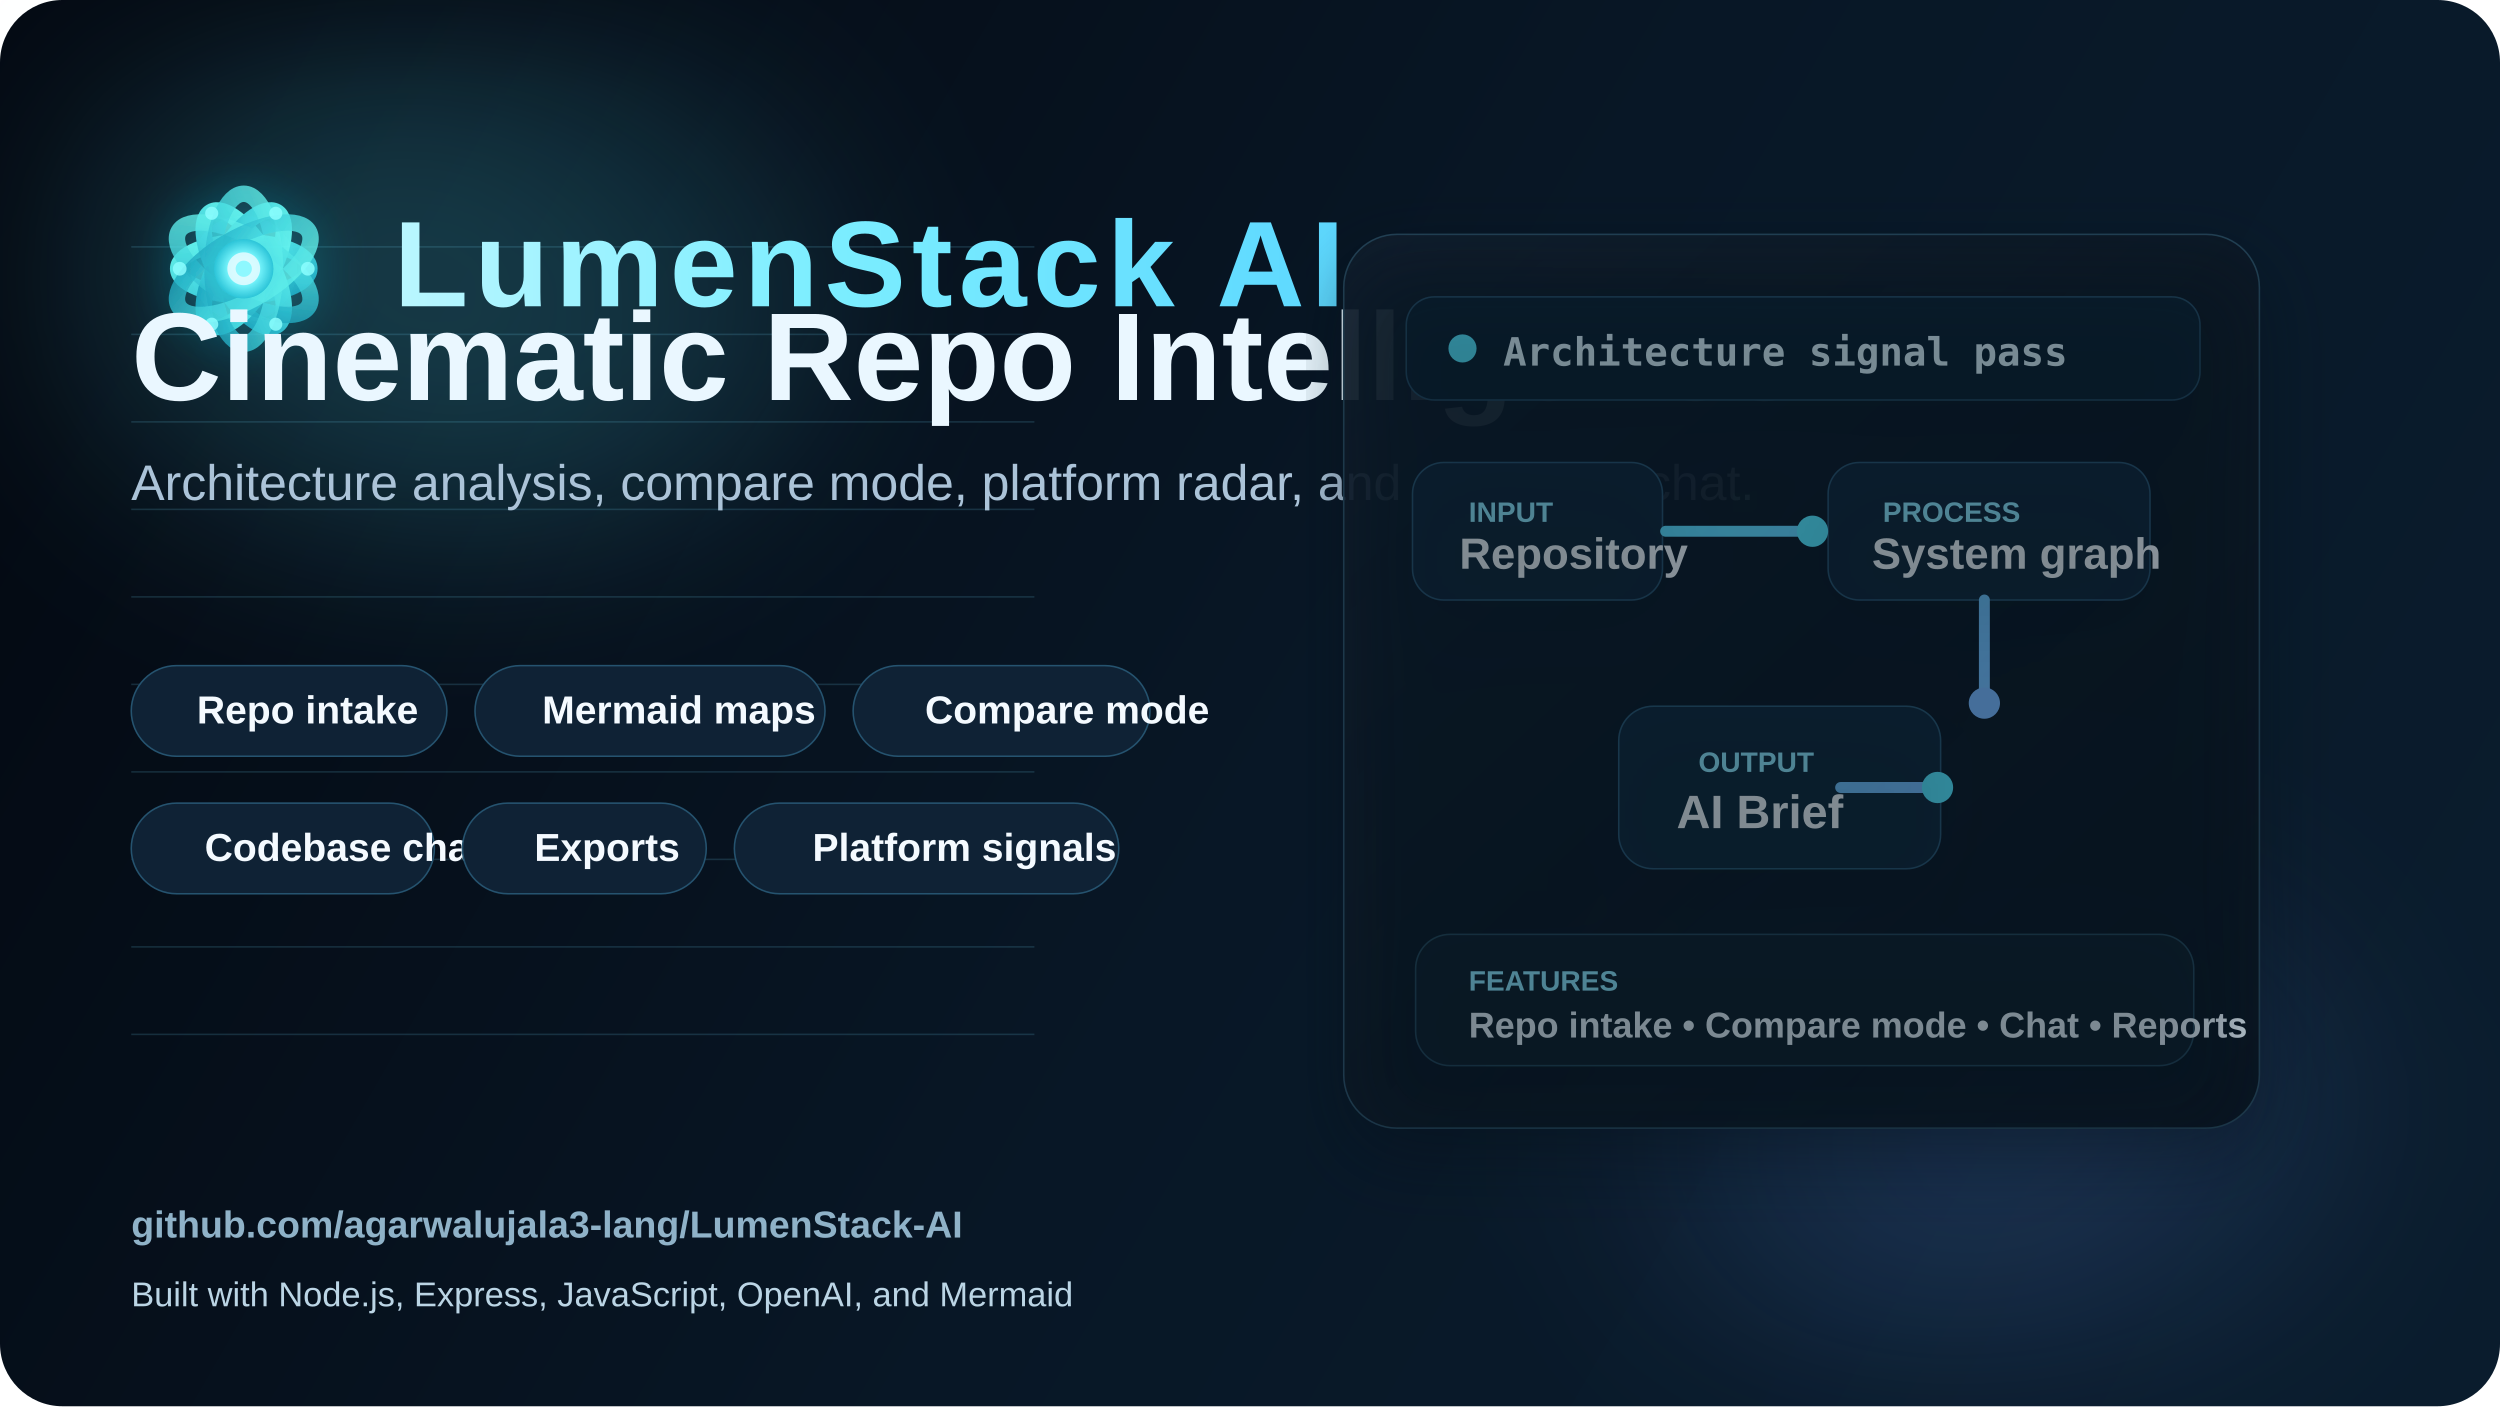
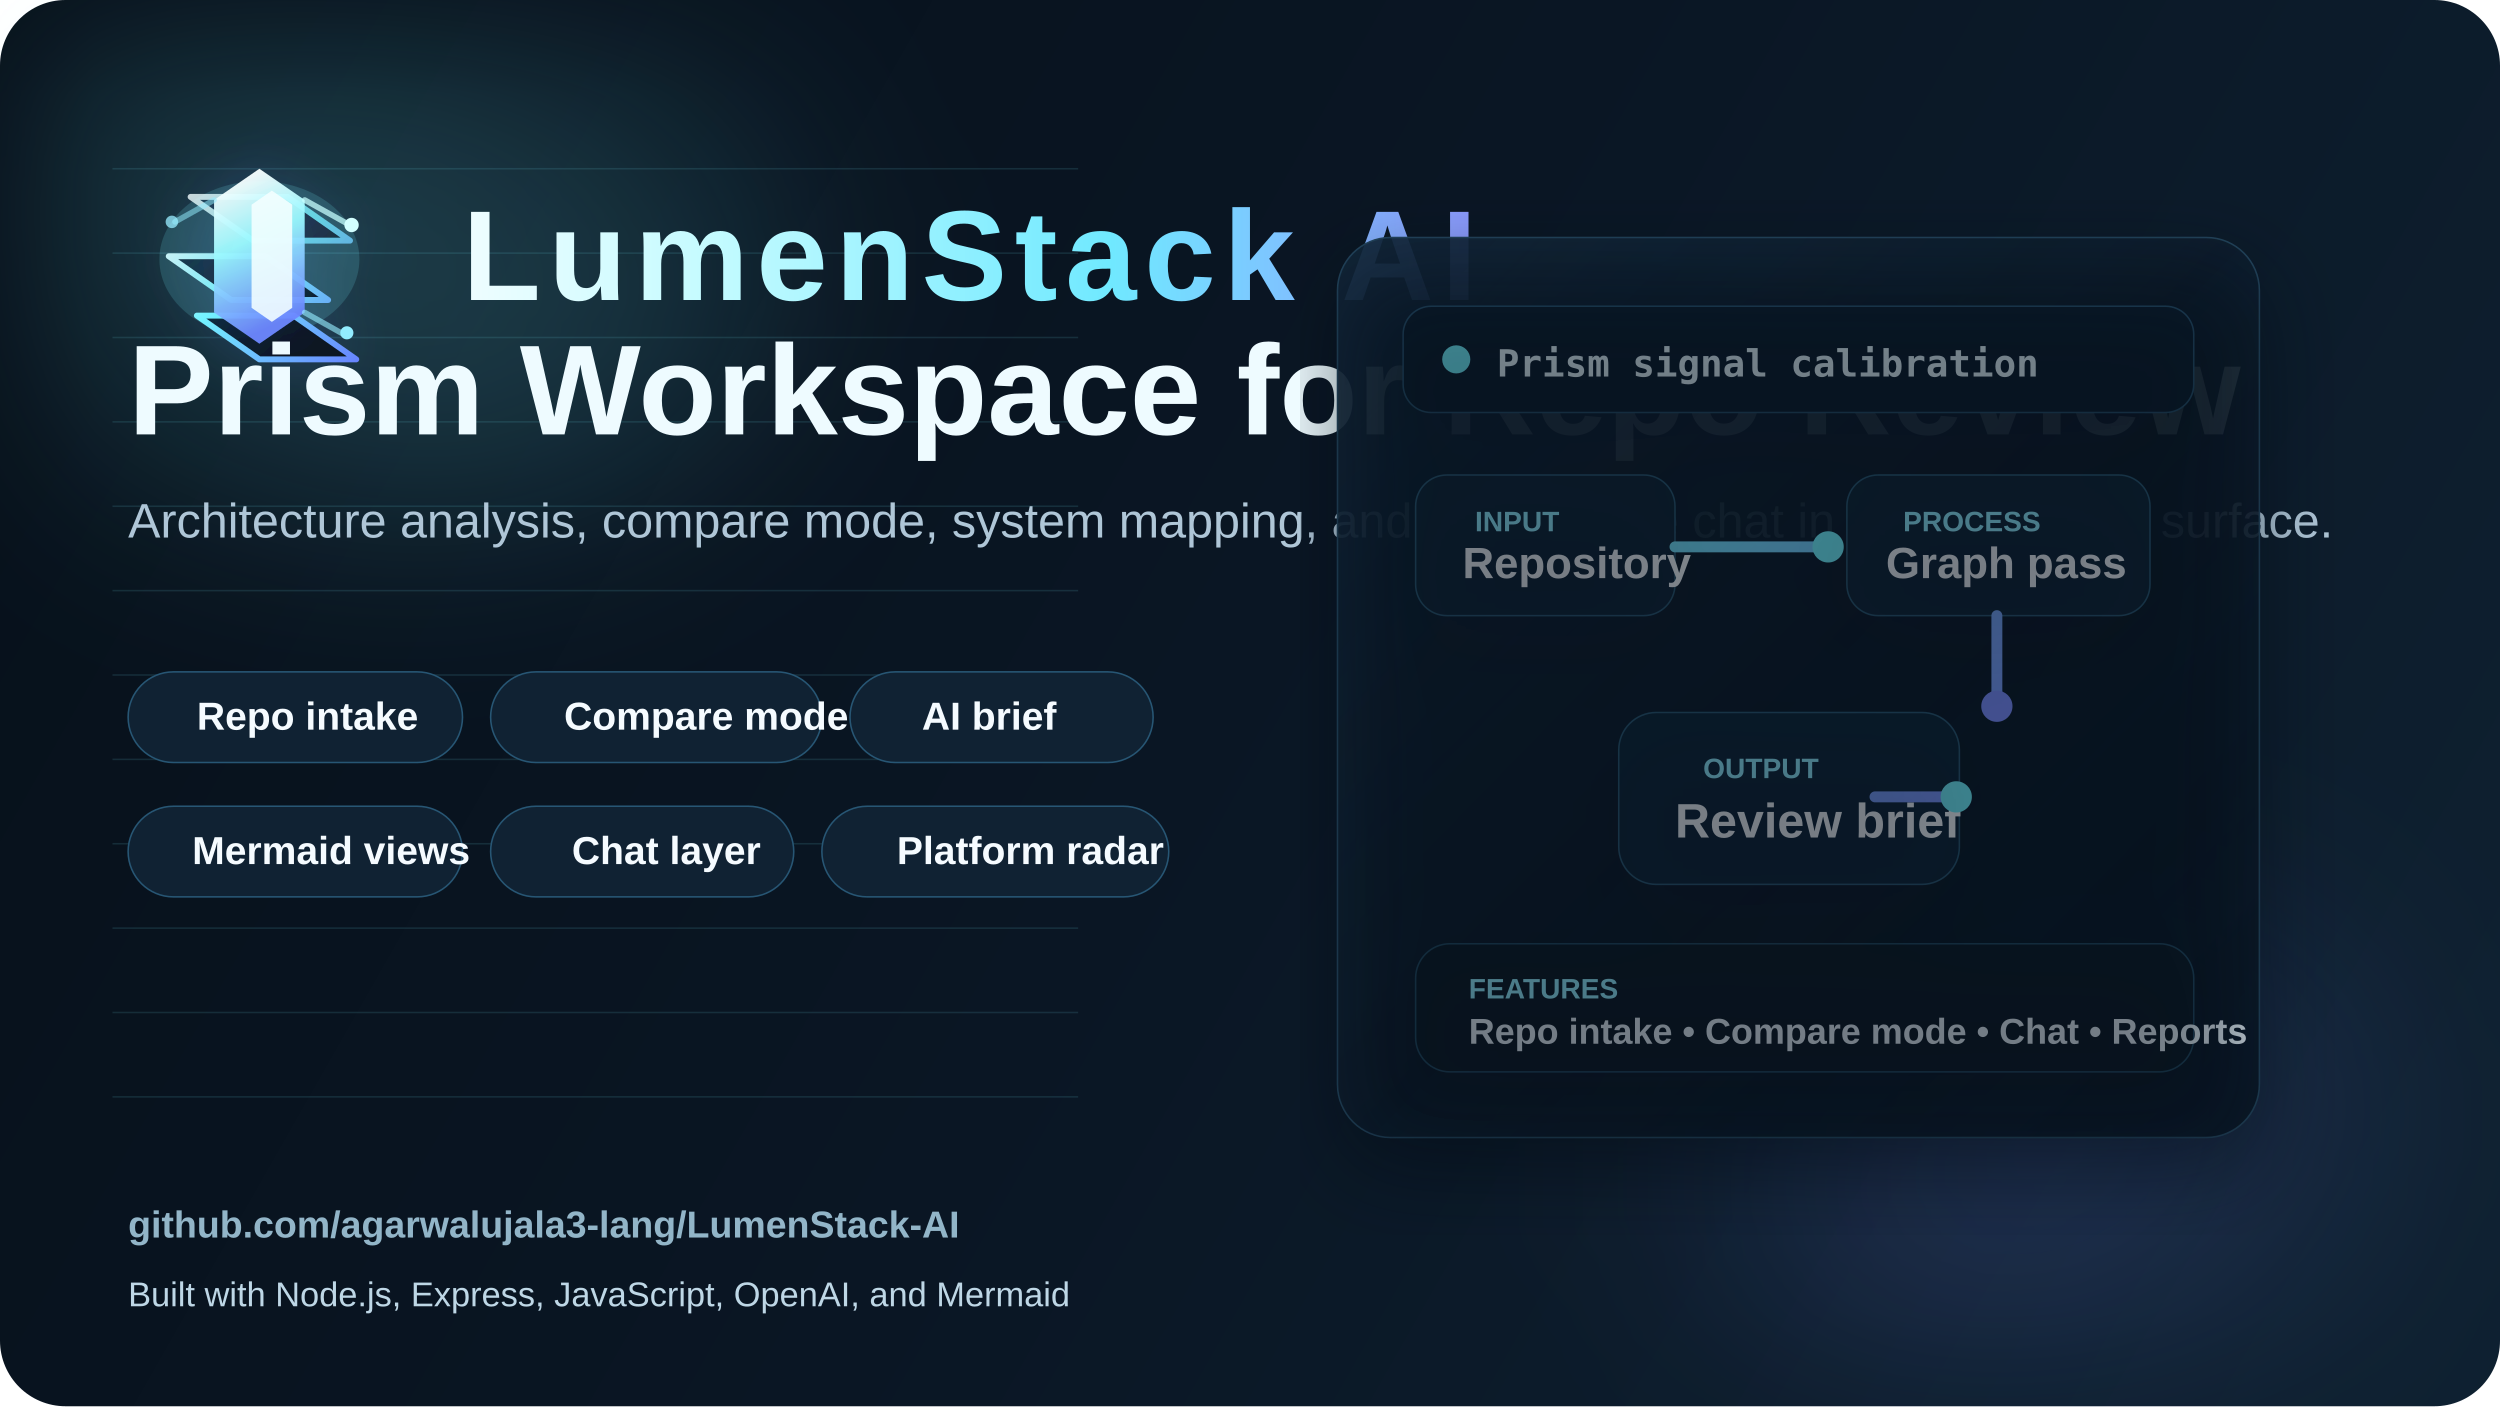
<svg xmlns="http://www.w3.org/2000/svg" width="1600" height="900" viewBox="0 0 1600 900" fill="none">
  <defs>
-     <linearGradient id="thumbBg" x1="132" y1="86" x2="1458" y2="850" gradientUnits="userSpaceOnUse">
-       <stop stop-color="#040A13" />
-       <stop offset="0.52" stop-color="#081726" />
-       <stop offset="1" stop-color="#0A1C2D" />
+     <linearGradient id="thumbBg" x1="126" y1="62" x2="1498" y2="842" gradientUnits="userSpaceOnUse">
+       <stop stop-color="#07111B" />
+       <stop offset="0.48" stop-color="#0A1624" />
+       <stop offset="1" stop-color="#0E2030" />
    </linearGradient>
-     <radialGradient id="thumbGlowA" cx="0" cy="0" r="1" gradientUnits="userSpaceOnUse" gradientTransform="translate(272 182) rotate(31.6) scale(476 342)">
-       <stop stop-color="#56E7FF" stop-opacity="0.24" />
-       <stop offset="1" stop-color="#56E7FF" stop-opacity="0" />
+     <radialGradient id="thumbGlowA" cx="0" cy="0" r="1" gradientUnits="userSpaceOnUse" gradientTransform="translate(238 160) rotate(27.8) scale(522 306)">
+       <stop stop-color="#72EEFF" stop-opacity="0.22" />
+       <stop offset="1" stop-color="#72EEFF" stop-opacity="0" />
    </radialGradient>
-     <radialGradient id="thumbGlowB" cx="0" cy="0" r="1" gradientUnits="userSpaceOnUse" gradientTransform="translate(1290 712) rotate(144.7) scale(428 266)">
-       <stop stop-color="#6C9EFF" stop-opacity="0.2" />
-       <stop offset="1" stop-color="#6C9EFF" stop-opacity="0" />
+     <radialGradient id="thumbGlowB" cx="0" cy="0" r="1" gradientUnits="userSpaceOnUse" gradientTransform="translate(1312 734) rotate(142) scale(388 242)">
+       <stop stop-color="#7D8FFF" stop-opacity="0.18" />
+       <stop offset="1" stop-color="#7D8FFF" stop-opacity="0" />
    </radialGradient>
-     <linearGradient id="thumbCard" x1="870" y1="154" x2="1430" y2="760" gradientUnits="userSpaceOnUse">
-       <stop stop-color="#101E2D" stop-opacity="0.92" />
-       <stop offset="1" stop-color="#08131E" stop-opacity="0.88" />
+     <linearGradient id="thumbPanel" x1="854" y1="136" x2="1454" y2="760" gradientUnits="userSpaceOnUse">
+       <stop stop-color="#102132" stop-opacity="0.9" />
+       <stop offset="1" stop-color="#0A1826" stop-opacity="0.86" />
    </linearGradient>
-     <linearGradient id="thumbAccent" x1="1036" y1="310" x2="1260" y2="520" gradientUnits="userSpaceOnUse">
-       <stop stop-color="#57E3FF" />
-       <stop offset="1" stop-color="#7AB8FF" />
+     <linearGradient id="thumbGlass" x1="900" y1="196" x2="1412" y2="696" gradientUnits="userSpaceOnUse">
+       <stop stop-color="#163851" stop-opacity="0.56" />
+       <stop offset="1" stop-color="#0A1624" stop-opacity="0.1" />
    </linearGradient>
-     <linearGradient id="thumbTextAccent" x1="0%" y1="0%" x2="100%" y2="0%">
-       <stop offset="0%" stop-color="#B9F6FF" />
-       <stop offset="45%" stop-color="#7CEEFF" />
-       <stop offset="100%" stop-color="#5DD8FF" />
+     <linearGradient id="thumbEdge" x1="44" y1="38" x2="148" y2="148" gradientUnits="userSpaceOnUse">
+       <stop offset="0" stop-color="#F4FFFF" />
+       <stop offset="0.42" stop-color="#73F2FF" />
+       <stop offset="1" stop-color="#6784FF" />
    </linearGradient>
-     <radialGradient id="thumbCoreGlow" cx="50%" cy="50%" r="50%">
-       <stop offset="0%" stop-color="#E8FFFF" />
-       <stop offset="48%" stop-color="#7EF9FF" />
-       <stop offset="100%" stop-color="#2BC4D8" />
-     </radialGradient>
-     <linearGradient id="thumbLoopGlow" x1="0%" y1="0%" x2="100%" y2="100%">
-       <stop offset="0%" stop-color="#6BFFF7" />
-       <stop offset="55%" stop-color="#45DEE7" />
-       <stop offset="100%" stop-color="#1AA7C2" />
+     <linearGradient id="thumbMarkGlass" x1="52" y1="42" x2="126" y2="126" gradientUnits="userSpaceOnUse">
+       <stop offset="0" stop-color="#18384D" stop-opacity="0.84" />
+       <stop offset="0.56" stop-color="#102637" stop-opacity="0.92" />
+       <stop offset="1" stop-color="#081521" stop-opacity="0.98" />
    </linearGradient>
-     <filter id="thumbBlur" x="-200" y="-200" width="2000" height="1300" filterUnits="userSpaceOnUse" color-interpolation-filters="sRGB">
-       <feGaussianBlur stdDeviation="60" />
+     <linearGradient id="thumbCore" x1="66" y1="34" x2="106" y2="120" gradientUnits="userSpaceOnUse">
+       <stop offset="0" stop-color="#FCFFFF" />
+       <stop offset="0.42" stop-color="#9AF9FF" />
+       <stop offset="1" stop-color="#6C87FF" />
+     </linearGradient>
+     <linearGradient id="thumbText" x1="0%" y1="0%" x2="100%" y2="0%">
+       <stop offset="0%" stop-color="#EDFDFF" />
+       <stop offset="0.24" stop-color="#C4FBFF" />
+       <stop offset="0.64" stop-color="#70E9FF" />
+       <stop offset="1" stop-color="#8C9CFF" />
+     </linearGradient>
+     <linearGradient id="thumbAccent" x1="1034" y1="320" x2="1254" y2="540" gradientUnits="userSpaceOnUse">
+       <stop stop-color="#73F2FF" />
+       <stop offset="1" stop-color="#7D8FFF" />
+     </linearGradient>
+     <filter id="thumbBlur" x="-240" y="-240" width="2100" height="1380" filterUnits="userSpaceOnUse" color-interpolation-filters="sRGB">
+       <feGaussianBlur stdDeviation="64" />
    </filter>
-     <filter id="thumbCardShadow" x="836" y="126" width="654" height="656" filterUnits="userSpaceOnUse" color-interpolation-filters="sRGB">
-       <feOffset dy="18" />
-       <feGaussianBlur stdDeviation="24" />
-       <feColorMatrix type="matrix" values="0 0 0 0 0.012 0 0 0 0 0.063 0 0 0 0 0.102 0 0 0 0.48 0" />
+     <filter id="thumbCardShadow" x="832" y="128" width="662" height="662" filterUnits="userSpaceOnUse" color-interpolation-filters="sRGB">
+       <feOffset dy="20" />
+       <feGaussianBlur stdDeviation="28" />
+       <feColorMatrix type="matrix" values="0 0 0 0 0.004 0 0 0 0 0.031 0 0 0 0 0.067 0 0 0 0.52 0" />
      <feBlend in2="SourceGraphic" result="shape" />
    </filter>
    <filter id="thumbLogoGlow" x="-80%" y="-80%" width="260%" height="260%">
-       <feDropShadow dx="0" dy="0" stdDeviation="7" flood-color="#65F7FF" flood-opacity="0.58" />
-       <feDropShadow dx="0" dy="0" stdDeviation="16" flood-color="#1AB8D5" flood-opacity="0.34" />
+       <feDropShadow dx="0" dy="0" stdDeviation="8" flood-color="#73F2FF" flood-opacity="0.46" />
+       <feDropShadow dx="0" dy="0" stdDeviation="18" flood-color="#6887FF" flood-opacity="0.18" />
    </filter>
  </defs>
-   <rect width="1600" height="900" rx="40" fill="url(#thumbBg)" />
+   <rect width="1600" height="900" rx="42" fill="url(#thumbBg)" />
  <g filter="url(#thumbBlur)">
-     <ellipse cx="286" cy="184" rx="260" ry="168" fill="url(#thumbGlowA)" />
-     <ellipse cx="1272" cy="720" rx="242" ry="158" fill="url(#thumbGlowB)" />
+     <ellipse cx="242" cy="158" rx="282" ry="186" fill="url(#thumbGlowA)" />
+     <ellipse cx="1308" cy="734" rx="254" ry="172" fill="url(#thumbGlowB)" />
  </g>
-   <g opacity="0.16">
-     <path d="M84 158H662" stroke="#72DBFF" />
-     <path d="M84 214H662" stroke="#72DBFF" />
-     <path d="M84 270H662" stroke="#72DBFF" />
-     <path d="M84 326H662" stroke="#72DBFF" />
-     <path d="M84 382H662" stroke="#72DBFF" />
-     <path d="M84 438H662" stroke="#72DBFF" />
-     <path d="M84 494H662" stroke="#72DBFF" />
-     <path d="M84 550H662" stroke="#72DBFF" />
-     <path d="M84 606H662" stroke="#72DBFF" />
-     <path d="M84 662H662" stroke="#72DBFF" />
+   <g opacity="0.12">
+     <path d="M72 108H690" stroke="#74EFFF" />
+     <path d="M72 162H690" stroke="#74EFFF" />
+     <path d="M72 216H690" stroke="#74EFFF" />
+     <path d="M72 270H690" stroke="#74EFFF" />
+     <path d="M72 324H690" stroke="#74EFFF" />
+     <path d="M72 378H690" stroke="#74EFFF" />
+     <path d="M72 432H690" stroke="#74EFFF" />
+     <path d="M72 486H690" stroke="#74EFFF" />
+     <path d="M72 540H690" stroke="#74EFFF" />
+     <path d="M72 594H690" stroke="#74EFFF" />
+     <path d="M72 648H690" stroke="#74EFFF" />
+     <path d="M72 702H690" stroke="#74EFFF" />
  </g>
-   <g transform="translate(84 86)">
+   <g transform="translate(82 82)">
    <g filter="url(#thumbLogoGlow)">
-       <circle cx="72" cy="86" r="34" fill="#5DF4FF" opacity="0.14" />
-       <g fill="none" stroke="url(#thumbLoopGlow)" stroke-linecap="round" stroke-width="10.5" opacity="0.92">
-         <ellipse cx="72" cy="86" rx="42" ry="17" transform="rotate(0 72 86)" />
-         <ellipse cx="72" cy="86" rx="42" ry="17" transform="rotate(60 72 86)" />
-         <ellipse cx="72" cy="86" rx="42" ry="17" transform="rotate(120 72 86)" />
-         <ellipse cx="72" cy="86" rx="48" ry="20" transform="rotate(30 72 86)" opacity="0.82" />
-         <ellipse cx="72" cy="86" rx="48" ry="20" transform="rotate(90 72 86)" opacity="0.82" />
-         <ellipse cx="72" cy="86" rx="48" ry="20" transform="rotate(150 72 86)" opacity="0.82" />
-       </g>
-       <g fill="#8DFFFF" opacity="0.82">
-         <circle cx="113" cy="86" r="4.4" />
-         <circle cx="92.5" cy="121.5" r="4.2" />
-         <circle cx="51.5" cy="121.5" r="4.2" />
-         <circle cx="31" cy="86" r="4.4" />
-         <circle cx="51.5" cy="50.5" r="4.2" />
-         <circle cx="92.5" cy="50.5" r="4.2" />
-       </g>
-       <circle cx="72" cy="86" r="19" fill="url(#thumbCoreGlow)" />
-       <circle cx="72" cy="86" r="10.5" fill="#DFFBFF" opacity="0.9" />
-       <circle cx="72" cy="86" r="5.2" fill="#8EF8FF" />
+       <ellipse cx="84" cy="84" rx="64" ry="50" fill="#74EFFF" opacity="0.16" />
+       <path d="M40 44H102L142 72H80Z" fill="url(#thumbMarkGlass)" stroke="url(#thumbEdge)" stroke-width="3.8" stroke-linejoin="round" opacity="0.8" />
+       <path d="M26 82H88L128 110H66Z" fill="url(#thumbMarkGlass)" stroke="url(#thumbEdge)" stroke-width="3.8" stroke-linejoin="round" opacity="0.94" />
+       <path d="M44 120H106L146 148H84Z" fill="url(#thumbMarkGlass)" stroke="url(#thumbEdge)" stroke-width="3.8" stroke-linejoin="round" />
+       <path d="M84 26L113 46V118L84 138L55 118V46Z" fill="url(#thumbCore)" opacity="0.95" />
+       <path d="M92 40L105 49V115L92 124L79 115V49Z" fill="#F4FFFF" opacity="0.88" />
+       <path d="M113 46L140 61" stroke="#C6FFFF" stroke-width="3.6" stroke-linecap="round" opacity="0.74" />
+       <path d="M113 118L138 132" stroke="#95ECFF" stroke-width="3.6" stroke-linecap="round" opacity="0.62" />
+       <path d="M55 46L30 60" stroke="#91EBFF" stroke-width="3.6" stroke-linecap="round" opacity="0.52" />
+       <circle cx="143" cy="62" r="4.6" fill="#D3FFFF" />
+       <circle cx="140" cy="131" r="4.2" fill="#92ECFF" />
+       <circle cx="28" cy="60" r="4" fill="#98EDFF" opacity="0.76" />
    </g>
-     <text x="168" y="110" fill="url(#thumbTextAccent)" font-family="Bahnschrift, 'Segoe UI', Arial, sans-serif" font-size="78" font-weight="600" letter-spacing="4">LumenStack AI</text>
+     <text x="214" y="110" fill="url(#thumbText)" font-family="Bahnschrift, 'Segoe UI', Arial, sans-serif" font-size="82" font-weight="600" letter-spacing="5">LumenStack AI</text>
+     <path d="M214 144H822" stroke="url(#thumbText)" stroke-opacity="0.28" stroke-width="3" stroke-linecap="round" />
  </g>
-   <text x="84" y="256" fill="#EAF7FF" font-family="Segoe UI, Arial, sans-serif" font-size="80" font-weight="800">Cinematic Repo Intelligence</text>
-   <text x="84" y="320" fill="#ABC3D8" font-family="Segoe UI, Arial, sans-serif" font-size="32" font-weight="500">Architecture analysis, compare mode, platform radar, and codebase chat.</text>
+   <text x="82" y="278" fill="#EEFBFF" font-family="Segoe UI, Arial, sans-serif" font-size="82" font-weight="800">Prism Workspace for Repo Review</text>
+   <text x="82" y="344" fill="#AFC6D7" font-family="Segoe UI, Arial, sans-serif" font-size="31" font-weight="500">Architecture analysis, compare mode, system mapping, and code-aware chat in one cinematic surface.</text>
  <g>
-     <rect x="84" y="426" width="202" height="58" rx="29" fill="#0F2235" stroke="#25536F" />
-     <text x="126" y="463" fill="#F4FAFF" font-family="Segoe UI, Arial, sans-serif" font-size="25" font-weight="700">Repo intake</text>
-     <rect x="304" y="426" width="224" height="58" rx="29" fill="#0F2235" stroke="#25536F" />
-     <text x="347" y="463" fill="#F4FAFF" font-family="Segoe UI, Arial, sans-serif" font-size="25" font-weight="700">Mermaid maps</text>
-     <rect x="546" y="426" width="190" height="58" rx="29" fill="#0F2235" stroke="#25536F" />
-     <text x="592" y="463" fill="#F4FAFF" font-family="Segoe UI, Arial, sans-serif" font-size="25" font-weight="700">Compare mode</text>
+     <rect x="82" y="430" width="214" height="58" rx="29" fill="#102233" stroke="#275674" />
+     <text x="126" y="467" fill="#F5FBFF" font-family="Segoe UI, Arial, sans-serif" font-size="25" font-weight="700">Repo intake</text>
+     <rect x="314" y="430" width="212" height="58" rx="29" fill="#102233" stroke="#275674" />
+     <text x="361" y="467" fill="#F5FBFF" font-family="Segoe UI, Arial, sans-serif" font-size="25" font-weight="700">Compare mode</text>
+     <rect x="544" y="430" width="194" height="58" rx="29" fill="#102233" stroke="#275674" />
+     <text x="590" y="467" fill="#F5FBFF" font-family="Segoe UI, Arial, sans-serif" font-size="25" font-weight="700">AI brief</text>
  </g>
  <g>
-     <rect x="84" y="514" width="194" height="58" rx="29" fill="#0F2235" stroke="#25536F" />
-     <text x="131" y="551" fill="#F4FAFF" font-family="Segoe UI, Arial, sans-serif" font-size="25" font-weight="700">Codebase chat</text>
-     <rect x="296" y="514" width="156" height="58" rx="29" fill="#0F2235" stroke="#25536F" />
-     <text x="342" y="551" fill="#F4FAFF" font-family="Segoe UI, Arial, sans-serif" font-size="25" font-weight="700">Exports</text>
-     <rect x="470" y="514" width="246" height="58" rx="29" fill="#0F2235" stroke="#25536F" />
-     <text x="520" y="551" fill="#F4FAFF" font-family="Segoe UI, Arial, sans-serif" font-size="25" font-weight="700">Platform signals</text>
+     <rect x="82" y="516" width="214" height="58" rx="29" fill="#102233" stroke="#275674" />
+     <text x="123" y="553" fill="#F5FBFF" font-family="Segoe UI, Arial, sans-serif" font-size="25" font-weight="700">Mermaid views</text>
+     <rect x="314" y="516" width="194" height="58" rx="29" fill="#102233" stroke="#275674" />
+     <text x="366" y="553" fill="#F5FBFF" font-family="Segoe UI, Arial, sans-serif" font-size="25" font-weight="700">Chat layer</text>
+     <rect x="526" y="516" width="222" height="58" rx="29" fill="#102233" stroke="#275674" />
+     <text x="574" y="553" fill="#F5FBFF" font-family="Segoe UI, Arial, sans-serif" font-size="25" font-weight="700">Platform radar</text>
  </g>
-   <text x="84" y="792" fill="#8FB2C8" font-family="Segoe UI, Arial, sans-serif" font-size="24" font-weight="600">github.com/agarwalujala3-lang/LumenStack-AI</text>
-   <text x="84" y="836" fill="#BBD5E5" font-family="Segoe UI, Arial, sans-serif" font-size="22" font-weight="500">Built with Node.js, Express, JavaScript, OpenAI, and Mermaid</text>
+   <text x="82" y="792" fill="#92B5C8" font-family="Segoe UI, Arial, sans-serif" font-size="24" font-weight="600">github.com/agarwalujala3-lang/LumenStack-AI</text>
+   <text x="82" y="836" fill="#BED7E6" font-family="Segoe UI, Arial, sans-serif" font-size="22" font-weight="500">Built with Node.js, Express, JavaScript, OpenAI, and Mermaid</text>
  <g filter="url(#thumbCardShadow)">
-     <rect x="860" y="150" width="586" height="572" rx="34" fill="url(#thumbCard)" stroke="#244357" />
-     <rect x="900" y="190" width="508" height="66" rx="18" fill="#0C2132" stroke="#234861" />
-     <circle cx="936" cy="223" r="9" fill="#56E7FF" />
-     <text x="962" y="234" fill="#DFF5FF" font-family="Consolas, monospace" font-size="25" font-weight="700">Architecture signal pass</text>
-     <rect x="904" y="296" width="160" height="88" rx="20" fill="#11263A" stroke="#29536F" />
-     <text x="940" y="334" fill="#91E9FF" font-family="Segoe UI, Arial, sans-serif" font-size="18" font-weight="700">INPUT</text>
-     <text x="934" y="364" fill="#F4FAFF" font-family="Segoe UI, Arial, sans-serif" font-size="28" font-weight="700">Repository</text>
-     <rect x="1170" y="296" width="206" height="88" rx="20" fill="#11263A" stroke="#29536F" />
-     <text x="1205" y="334" fill="#91E9FF" font-family="Segoe UI, Arial, sans-serif" font-size="18" font-weight="700">PROCESS</text>
-     <text x="1198" y="364" fill="#F4FAFF" font-family="Segoe UI, Arial, sans-serif" font-size="28" font-weight="700">System graph</text>
-     <rect x="1036" y="452" width="206" height="104" rx="22" fill="#10283B" stroke="#2A5672" />
-     <text x="1087" y="494" fill="#91E9FF" font-family="Segoe UI, Arial, sans-serif" font-size="18" font-weight="700">OUTPUT</text>
-     <text x="1073" y="530" fill="#F4FAFF" font-family="Segoe UI, Arial, sans-serif" font-size="30" font-weight="700">AI Brief</text>
-     <path d="M1066 340H1160" stroke="url(#thumbAccent)" stroke-width="7" stroke-linecap="round" />
-     <path d="M1270 384V446" stroke="url(#thumbAccent)" stroke-width="7" stroke-linecap="round" />
-     <path d="M1178 504H1234" stroke="url(#thumbAccent)" stroke-width="7" stroke-linecap="round" />
-     <circle cx="1160" cy="340" r="10" fill="#56E7FF" />
-     <circle cx="1270" cy="450" r="10" fill="#7AB8FF" />
-     <circle cx="1240" cy="504" r="10" fill="#56E7FF" />
-     <rect x="906" y="598" width="498" height="84" rx="22" fill="#0F1F2C" stroke="#24465A" />
-     <text x="940" y="634" fill="#91E9FF" font-family="Segoe UI, Arial, sans-serif" font-size="18" font-weight="700">FEATURES</text>
-     <text x="940" y="664" fill="#EAF6FF" font-family="Segoe UI, Arial, sans-serif" font-size="23" font-weight="600">Repo intake • Compare mode • Chat • Reports</text>
+     <rect x="856" y="152" width="590" height="576" rx="34" fill="url(#thumbPanel)" stroke="#24465E" />
+     <rect x="856" y="152" width="590" height="576" rx="34" fill="url(#thumbGlass)" opacity="0.42" />
+     <rect x="898" y="196" width="506" height="68" rx="18" fill="#0D2031" stroke="#27506C" />
+     <circle cx="932" cy="230" r="9" fill="#73F2FF" />
+     <text x="958" y="241" fill="#E4F8FF" font-family="Consolas, monospace" font-size="24" font-weight="700">Prism signal calibration</text>
+     <rect x="906" y="304" width="166" height="90" rx="20" fill="#11283B" stroke="#2C5A76" />
+     <text x="944" y="340" fill="#91EDFF" font-family="Segoe UI, Arial, sans-serif" font-size="18" font-weight="700">INPUT</text>
+     <text x="936" y="370" fill="#F5FBFF" font-family="Segoe UI, Arial, sans-serif" font-size="28" font-weight="700">Repository</text>
+     <rect x="1182" y="304" width="194" height="90" rx="20" fill="#11283B" stroke="#2C5A76" />
+     <text x="1218" y="340" fill="#91EDFF" font-family="Segoe UI, Arial, sans-serif" font-size="18" font-weight="700">PROCESS</text>
+     <text x="1207" y="370" fill="#F5FBFF" font-family="Segoe UI, Arial, sans-serif" font-size="28" font-weight="700">Graph pass</text>
+     <rect x="1036" y="456" width="218" height="110" rx="24" fill="#10283C" stroke="#2C5A76" />
+     <text x="1090" y="498" fill="#91EDFF" font-family="Segoe UI, Arial, sans-serif" font-size="18" font-weight="700">OUTPUT</text>
+     <text x="1072" y="536" fill="#F5FBFF" font-family="Segoe UI, Arial, sans-serif" font-size="31" font-weight="700">Review brief</text>
+     <path d="M1072 350H1170" stroke="url(#thumbAccent)" stroke-width="7" stroke-linecap="round" />
+     <path d="M1278 394V448" stroke="url(#thumbAccent)" stroke-width="7" stroke-linecap="round" />
+     <path d="M1200 510H1252" stroke="url(#thumbAccent)" stroke-width="7" stroke-linecap="round" />
+     <circle cx="1170" cy="350" r="10" fill="#73F2FF" />
+     <circle cx="1278" cy="452" r="10" fill="#7D8FFF" />
+     <circle cx="1252" cy="510" r="10" fill="#73F2FF" />
+     <rect x="906" y="604" width="498" height="82" rx="22" fill="#0E1D2A" stroke="#234A63" />
+     <text x="940" y="639" fill="#94EDFF" font-family="Segoe UI, Arial, sans-serif" font-size="18" font-weight="700">FEATURES</text>
+     <text x="940" y="668" fill="#EAF7FF" font-family="Segoe UI, Arial, sans-serif" font-size="23" font-weight="600">Repo intake • Compare mode • Chat • Reports</text>
  </g>
</svg>
